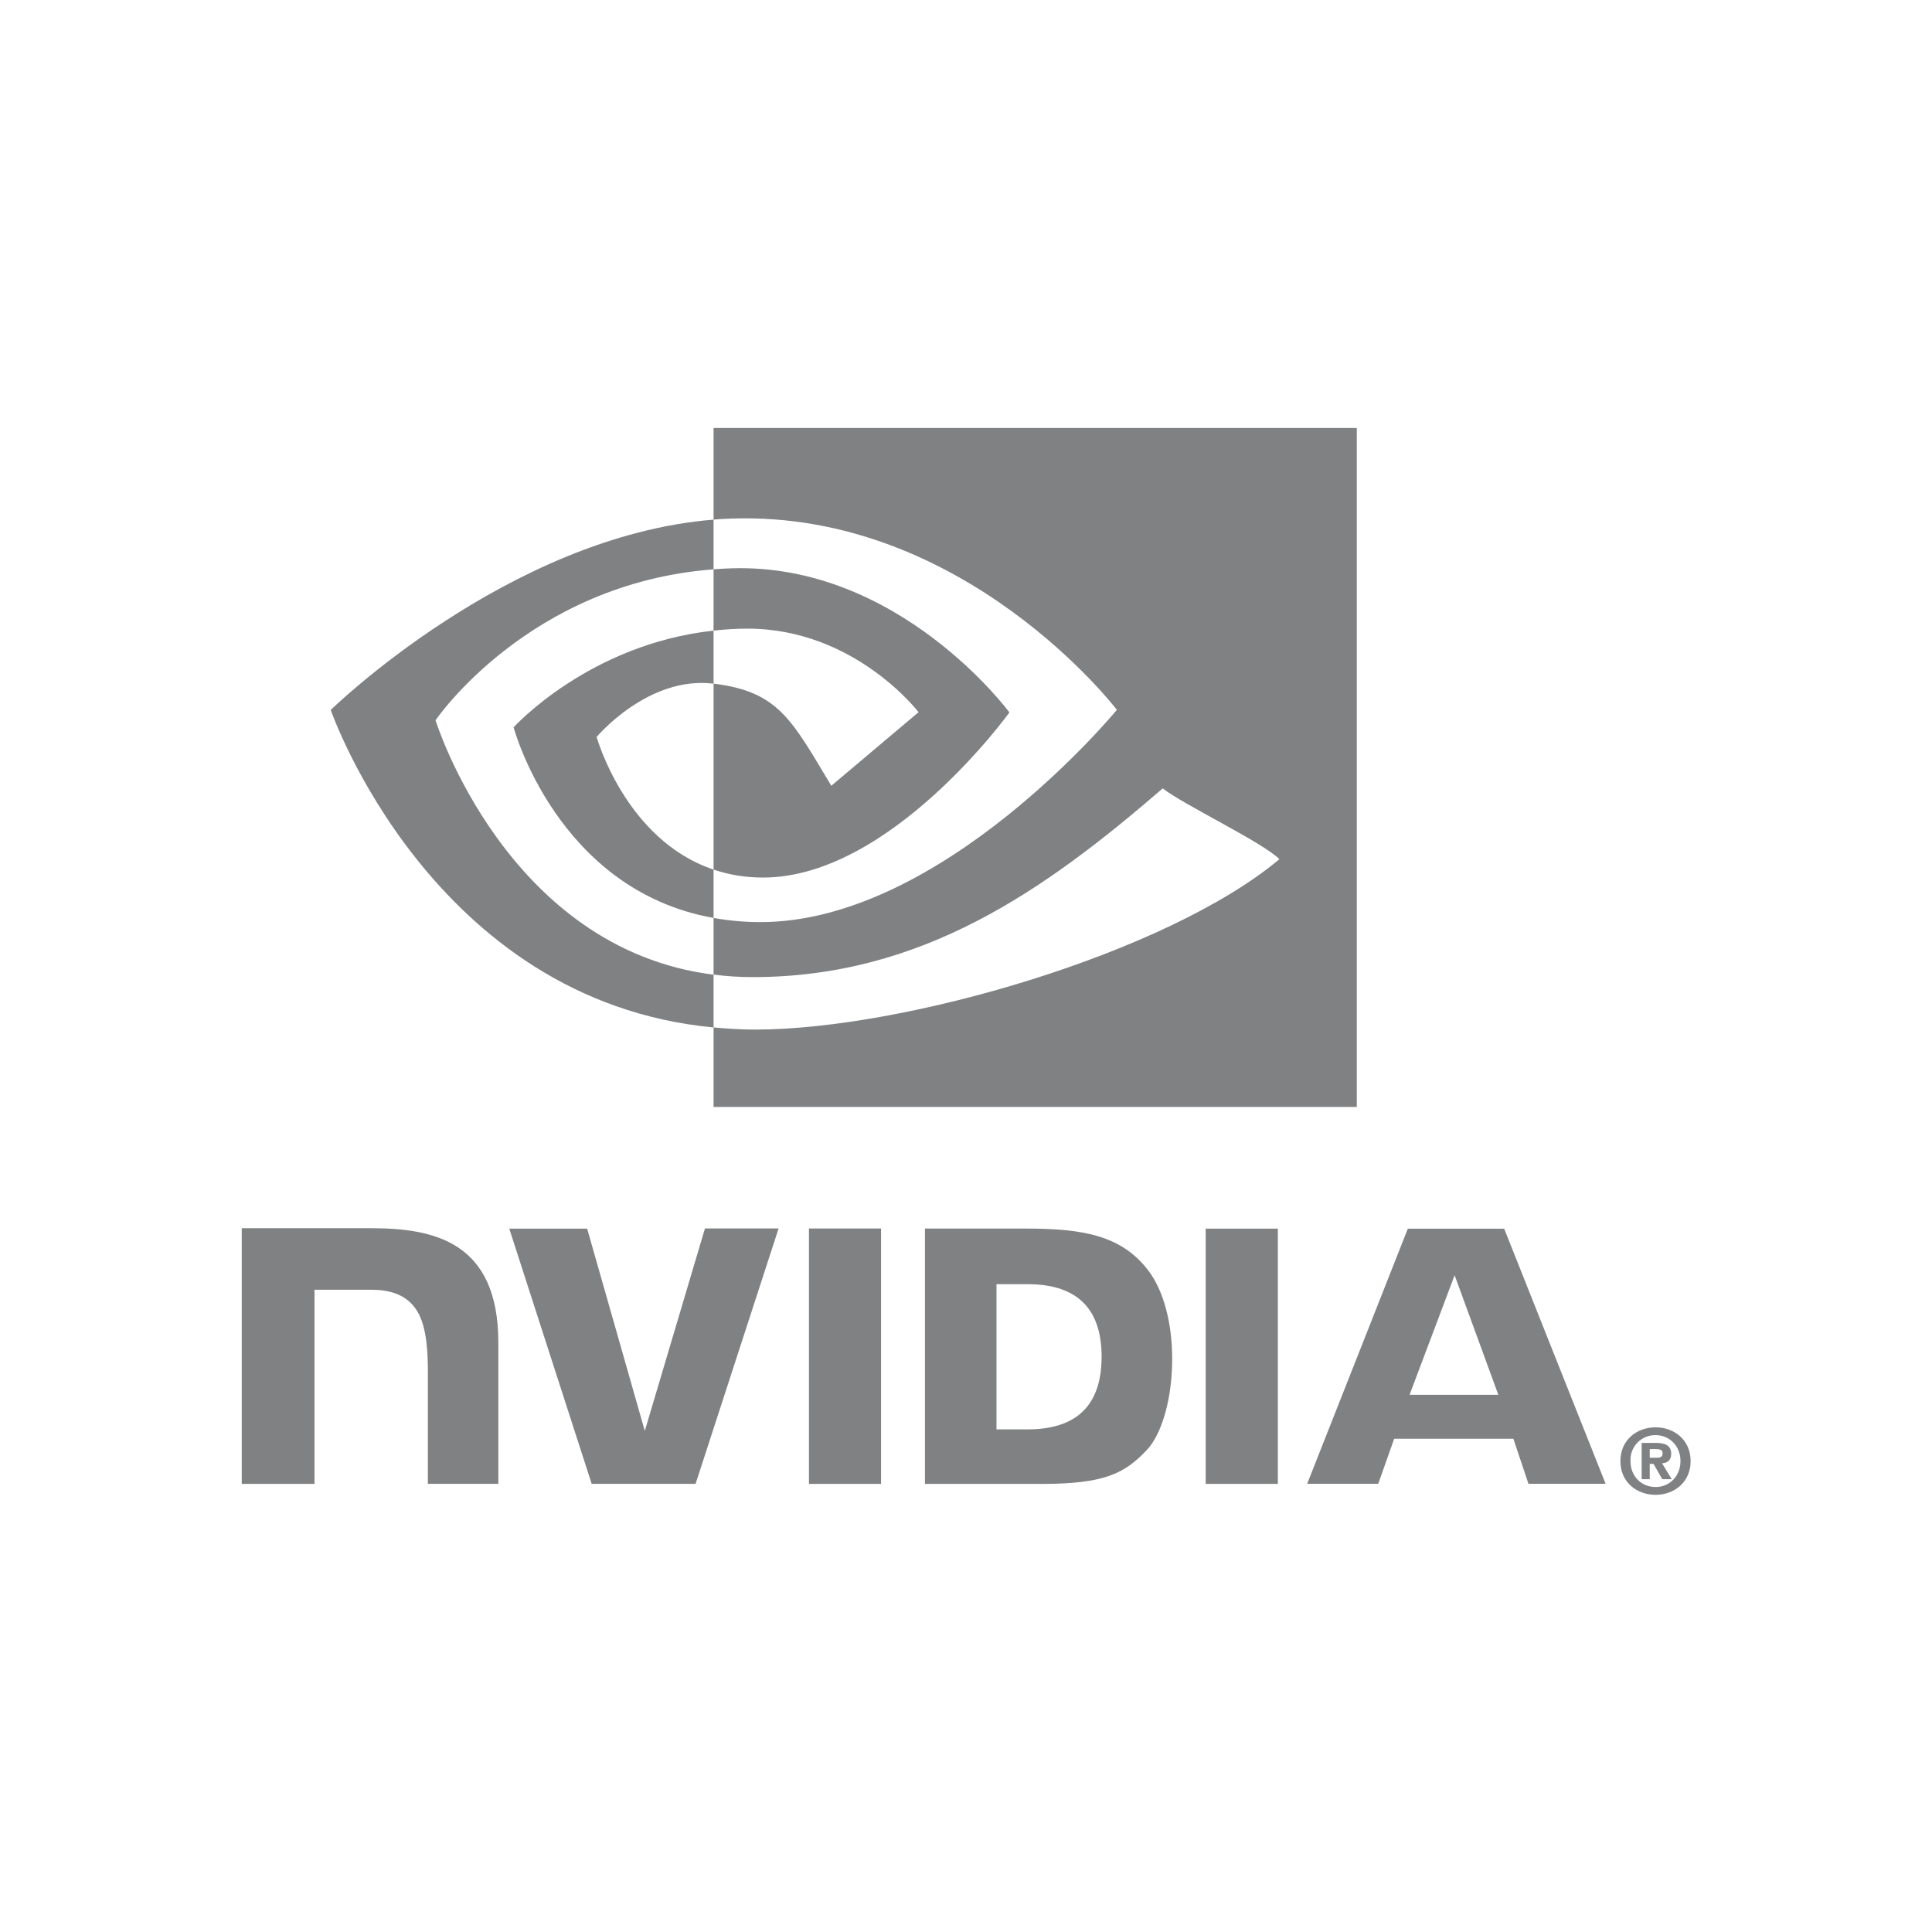
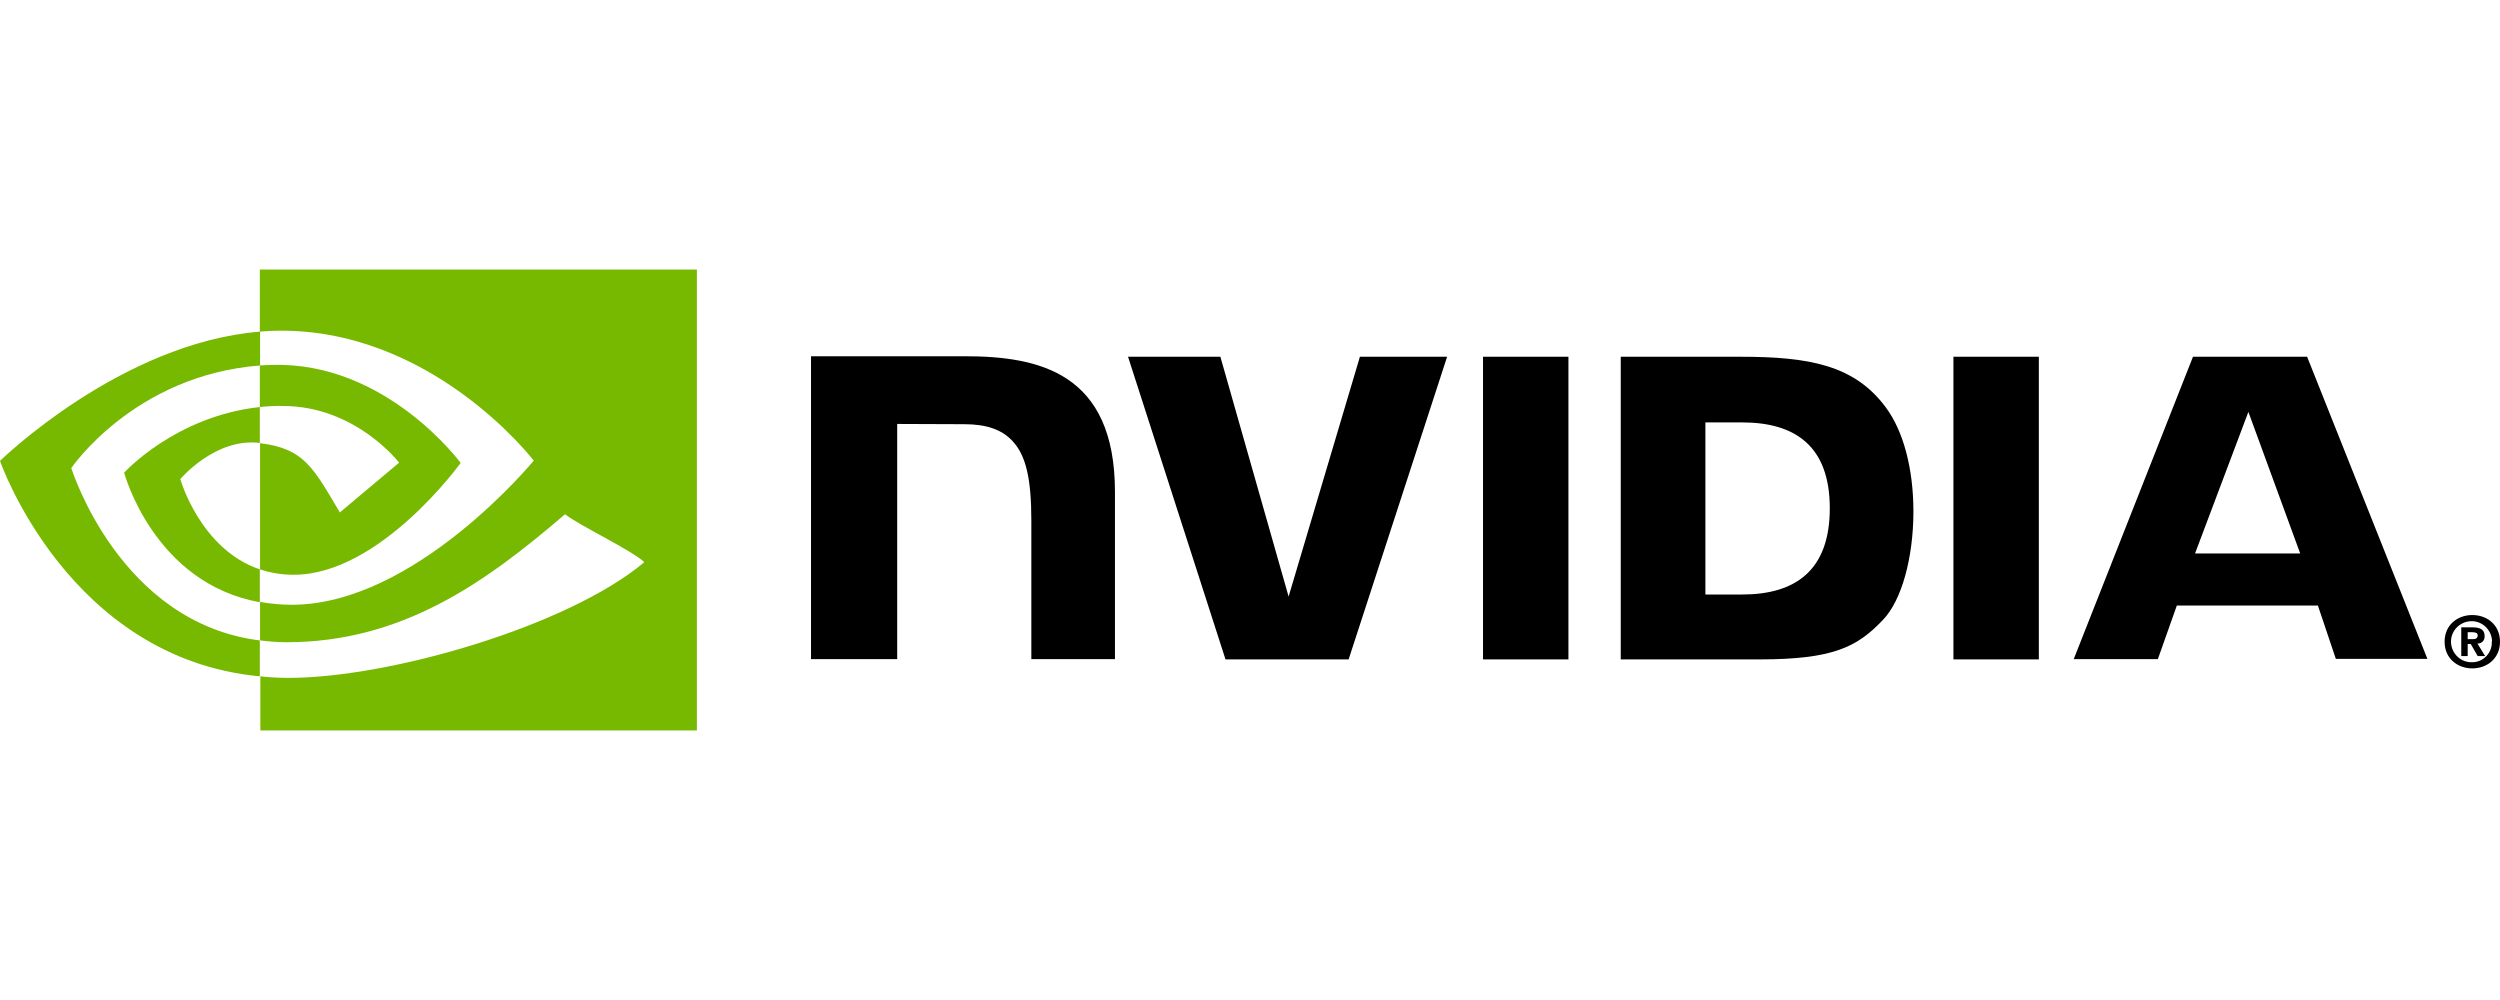
- <svg xmlns="http://www.w3.org/2000/svg" t="1753843504684" class="icon" viewBox="0 0 1024 1024" version="1.1" p-id="36035" width="1024" height="1024">
-   <path d="M890.688 774.4c0 8.256-6.048 13.76-13.184 13.76v-0.032c-7.36 0.064-13.312-5.472-13.312-13.728a13.12 13.12 0 0 1 13.312-13.76c7.136 0 13.184 5.536 13.184 13.76z m5.376 0c0-11.296-8.8-17.888-18.56-17.888-9.888 0-18.656 6.592-18.656 17.92 0 11.264 8.768 17.856 18.656 17.856 9.76 0 18.56-6.592 18.56-17.888z m-21.664 1.504h2.016l4.608 8.096h5.024l-5.12-8.416c2.656-0.192 4.832-1.44 4.832-4.992 0-4.416-3.04-5.824-8.192-5.824h-7.456v19.232h4.288v-8.096z m0-3.264v-4.608h2.976c1.632 0 3.84 0.128 3.84 2.112 0 2.144-1.152 2.496-3.04 2.496h-3.776z m-103.424-96.736l23.168 63.36h-47.04l23.872-63.36z m-24.8-24.672l-53.344 135.2h37.664l8.448-23.872h63.168l8 23.872h40.896l-53.76-135.2h-51.04z m-107.136 135.264h38.24V651.2H639.04v135.296z m-265.408-135.36L341.76 758.4l-30.56-107.2H269.92L313.6 786.464h55.072l44-135.36h-39.008z m154.56 29.504h16.416c23.84 0 39.264 10.688 39.264 38.464 0 27.776-15.424 38.496-39.264 38.496h-16.448V680.64z m-37.952-29.44v135.296h61.984c33.056 0 43.84-5.504 55.488-17.824 8.224-8.64 13.568-27.616 13.568-48.352 0-19.04-4.512-36-12.384-46.56-14.144-18.88-34.56-22.592-64.992-22.592H490.24z m-362.112-0.192v135.488h38.56v-102.912h29.856c9.92 0 16.96 2.496 21.728 7.584 6.016 6.4 8.512 16.8 8.512 35.84v59.456h37.344v-74.848c0-53.44-34.048-60.64-67.392-60.64H128.128z m300.64 0.16v135.328h38.208v-135.36H428.8v0.064zM230.848 381.76S280 309.216 378.208 301.76v-26.336c-108.736 8.736-202.912 100.864-202.912 100.864s53.312 154.176 202.912 168.288v-27.968c-109.76-13.824-147.36-134.816-147.36-134.816z m147.36 79.136v25.632c-82.976-14.784-105.984-101.024-105.984-101.024s39.84-44.096 105.984-51.264v28.096h-0.128c-34.72-4.16-61.856 28.256-61.856 28.256s15.2 54.624 61.984 70.304z m0-234.048v48.544c3.2-0.256 6.4-0.448 9.6-0.544 123.616-4.16 204.16 101.376 204.16 101.376s-92.48 112.512-188.896 112.512c-8.32 0-16.64-0.736-24.864-2.208v30.016c6.848 0.896 13.76 1.344 20.704 1.344 89.696 0 154.56-45.792 217.376-100.032 10.4 8.352 53.056 28.64 61.824 37.536-59.712 49.984-198.912 90.304-277.824 90.304-7.616 0-14.912-0.48-22.08-1.152v42.176h340.928V226.848H378.208z m0 107.392V301.728c3.136-0.224 6.336-0.416 9.6-0.512 88.896-2.784 147.2 76.384 147.2 76.384s-62.976 87.52-130.528 87.52c-9.728 0-18.432-1.568-26.272-4.224v-98.56c34.592 4.16 41.568 19.488 62.4 54.144l46.24-39.008s-33.76-44.288-90.72-44.288c-6.176 0-12.096 0.416-17.92 1.056z" fill="#808182" p-id="36036" />
+ <svg xmlns="http://www.w3.org/2000/svg" enable-background="new 0 0 974.7 179.7" version="1.1" viewBox="0 0 974.7 179.7" xml:space="preserve" width="110" height="44">
+   <path d="m962.1 144.1v-2.7h1.7c0.9 0 2.2 0.1 2.2 1.2s-0.7 1.5-1.8 1.5h-2.1m0 1.9h1.2l2.7 4.7h2.9l-3-4.9c1.5 0.1 2.7-1 2.8-2.5v-0.4c0-2.6-1.8-3.4-4.8-3.4h-4.3v11.2h2.5v-4.7m12.6-0.9c0-6.6-5.1-10.4-10.8-10.4s-10.8 3.8-10.8 10.4 5.1 10.4 10.8 10.4 10.8-3.8 10.8-10.4m-3.2 0c0.2 4.2-3.1 7.8-7.3 8h-0.3c-4.4 0.2-8.1-3.3-8.3-7.7s3.3-8.1 7.7-8.3 8.1 3.3 8.3 7.7c-0.1 0.1-0.1 0.2-0.1 0.3z" />
+   <path d="m578.2 34v118h33.3v-118h-33.3zm-262-0.2v118.1h33.6v-91.7l26.2 0.1c8.6 0 14.6 2.1 18.7 6.5 5.3 5.6 7.4 14.7 7.4 31.2v53.9h32.6v-65.2c0-46.6-29.7-52.9-58.7-52.9h-59.8zm315.7 0.2v118h54c28.8 0 38.2-4.8 48.3-15.5 7.2-7.5 11.8-24.1 11.8-42.2 0-16.6-3.9-31.4-10.8-40.6-12.2-16.5-30-19.7-56.6-19.7h-46.7zm33 25.6h14.3c20.8 0 34.2 9.3 34.2 33.5s-13.4 33.6-34.2 33.6h-14.3v-67.1zm-134.7-25.6l-27.8 93.5-26.6-93.5h-36l38 118h48l38.4-118h-34zm231.4 118h33.3v-118h-33.3v118zm93.4-118l-46.5 117.9h32.8l7.4-20.9h55l7 20.8h35.7l-46.9-117.8h-44.5zm21.6 21.5l20.2 55.2h-41l20.8-55.2z" />
+   <path fill="#76B900" d="m101.3 53.6v-16.2c1.6-0.1 3.2-0.2 4.8-0.2 44.4-1.4 73.5 38.2 73.5 38.2s-31.4 43.6-65.1 43.6c-4.5 0-8.9-0.7-13.1-2.1v-49.2c17.3 2.1 20.8 9.7 31.1 27l23.1-19.4s-16.9-22.1-45.3-22.1c-3-0.1-6 0.1-9 0.4m0-53.6v24.2l4.8-0.3c61.7-2.1 102 50.6 102 50.6s-46.2 56.2-94.3 56.2c-4.2 0-8.3-0.4-12.4-1.1v15c3.4 0.4 6.9 0.7 10.3 0.7 44.8 0 77.2-22.9 108.6-49.9 5.2 4.2 26.5 14.3 30.9 18.7-29.8 25-99.3 45.1-138.7 45.1-3.8 0-7.4-0.2-11-0.6v21.1h170.2v-179.7h-170.4zm0 116.9v12.8c-41.4-7.4-52.9-50.5-52.9-50.5s19.9-22 52.9-25.6v14h-0.1c-17.3-2.1-30.9 14.1-30.9 14.1s7.7 27.3 31 35.2m-73.5-39.5s24.5-36.2 73.6-40v-13.2c-54.4 4.4-101.4 50.4-101.4 50.4s26.6 77 101.3 84v-14c-54.8-6.8-73.5-67.2-73.5-67.2z" />
</svg>
